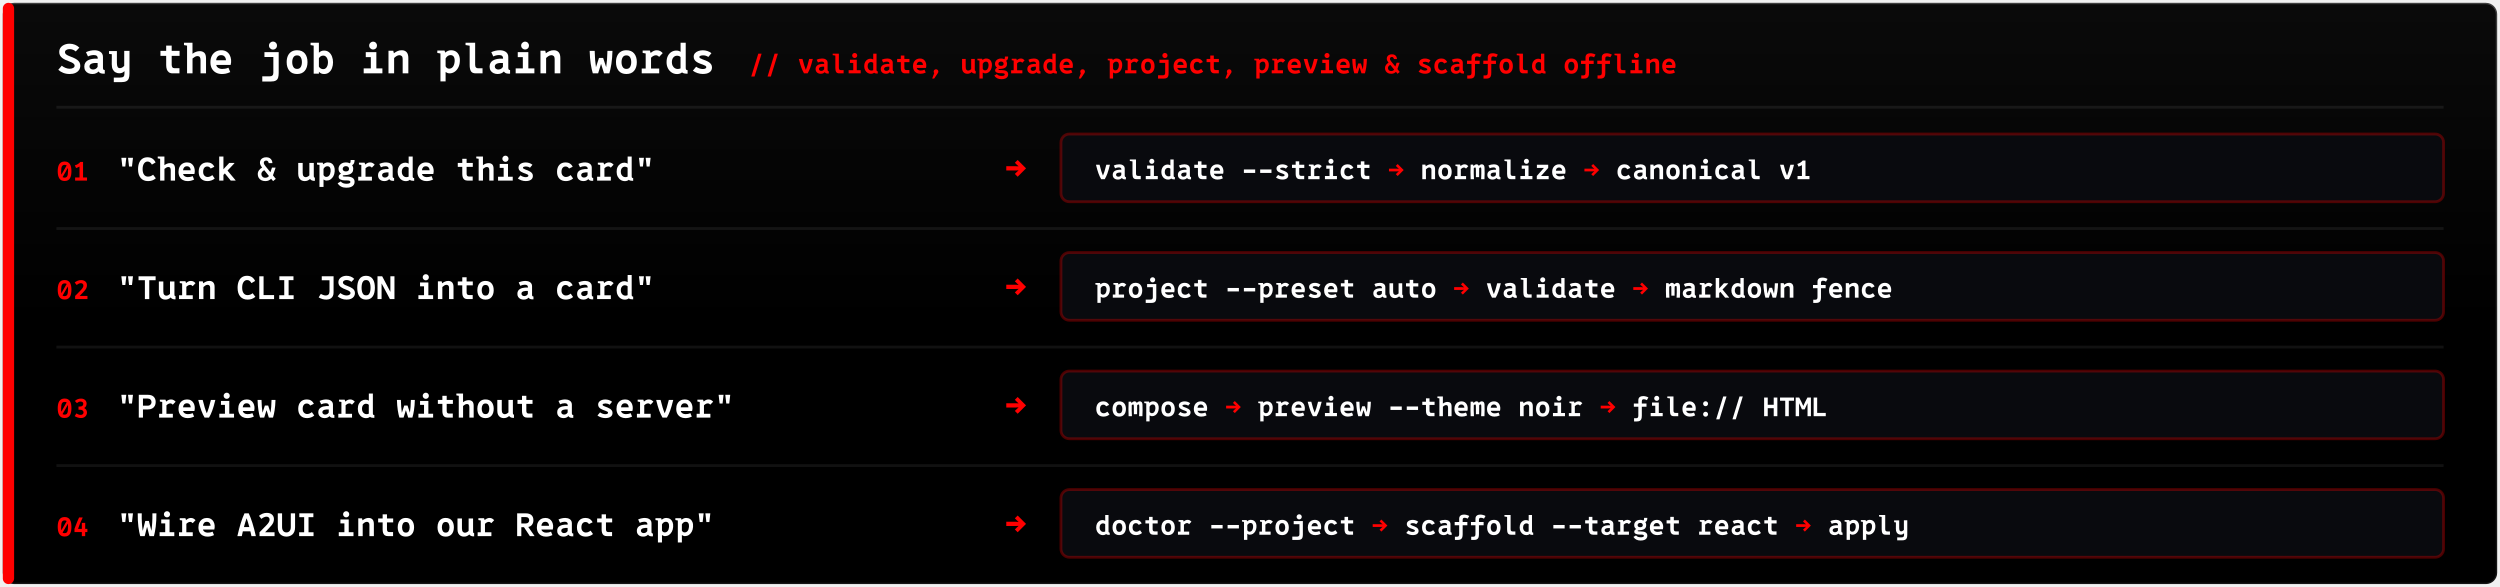
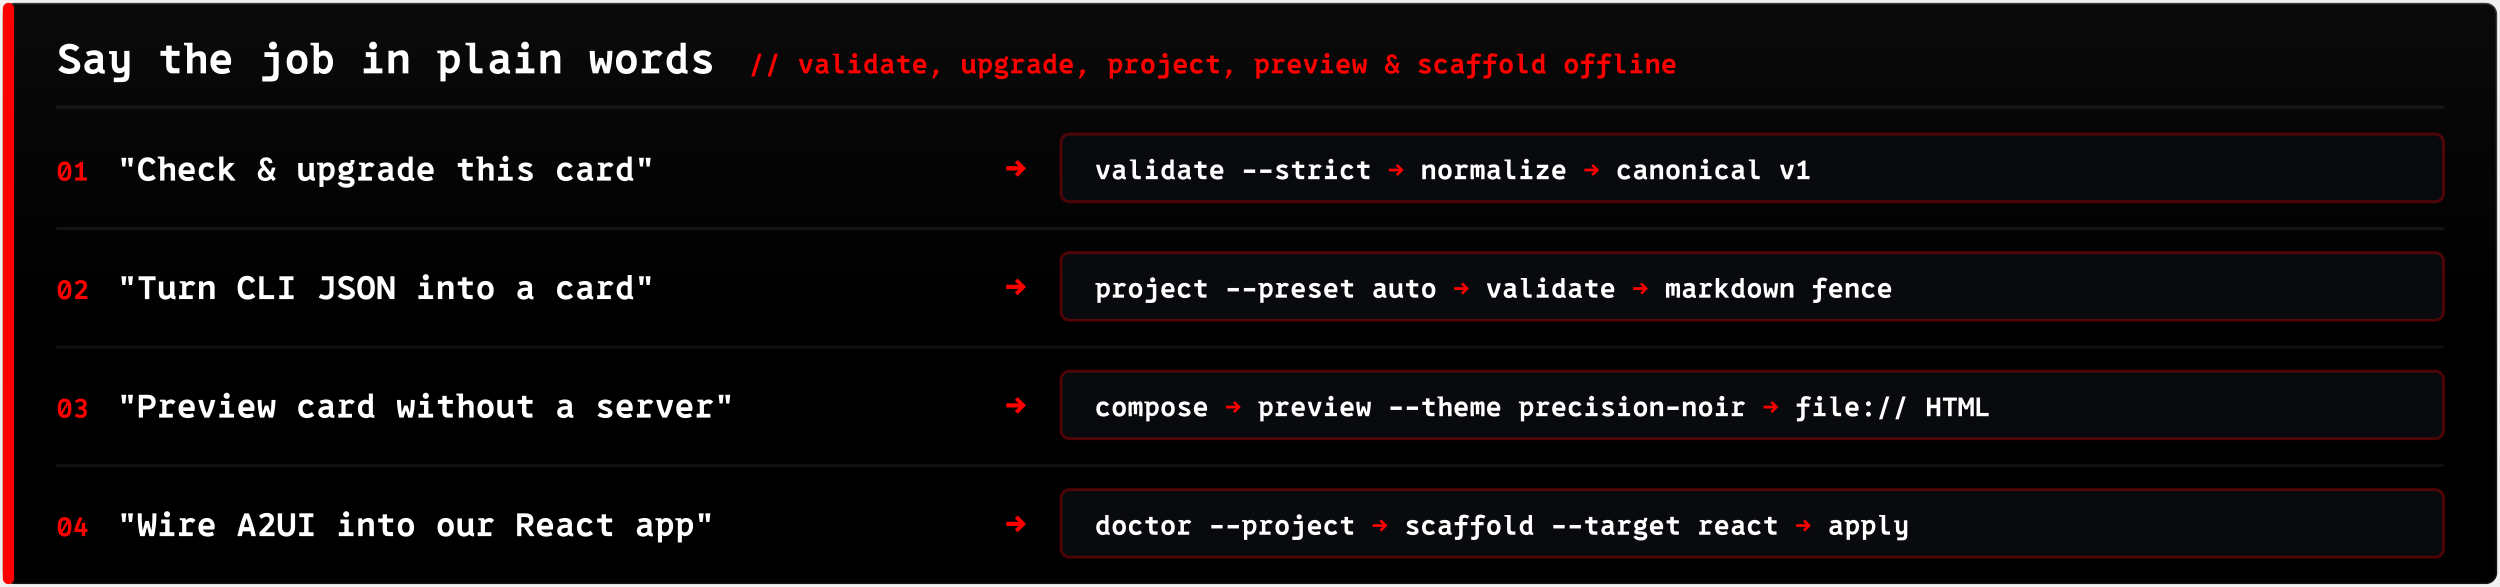
<svg xmlns="http://www.w3.org/2000/svg" viewBox="0 0 886 208" width="100%">
  <defs>
    <path id="b53" d="M45 87 130 188Q170 155 222 134Q274 113 323 113Q376 113 410.5 133.5Q445 154 445 187Q445 214 424.5 233.5Q404 253 370.5 268.5Q337 284 296.5 299Q256 314 216 332.5Q176 351 142.5 376.5Q109 402 88.5 438Q68 474 68 525Q68 575 90 612.5Q112 650 148.5 675.5Q185 701 230 713.5Q275 726 321 726Q391 726 453.5 701Q516 676 561 629L473 536Q406 594 320 594Q277 594 243 574Q209 554 209 519Q209 492 229.5 472Q250 452 283.5 436.5Q317 421 357 406Q397 391 436.5 373Q476 355 509.5 330Q543 305 563.5 270Q584 235 584 186Q584 129 553.5 83Q523 37 465 10.5Q407 -16 324 -16Q237 -16 166 12.5Q95 41 45 87Z" />
    <path id="b61" d="M519 138Q519 110 527 96.5Q535 83 563 81V-8Q494 -10 462.5 2.5Q431 15 411 46Q389 21 351 2.5Q313 -16 259 -16Q204 -16 159 5Q114 26 88 66Q62 106 62 163Q62 218 83 254.5Q104 291 139.5 313Q175 335 218.5 345.5Q262 356 306.5 359Q351 362 391 360V374Q391 408 368 428Q345 448 293 448Q258 448 222.5 439.5Q187 431 152 414L103 519Q155 543 209 554.5Q263 566 314 566Q347 566 382.5 558Q418 550 449 531.5Q480 513 499.5 481Q519 449 519 402ZM189 168Q189 134 215.5 113.5Q242 93 279 94Q320 96 345.5 113.5Q371 131 388 159V254Q354 256 319 254Q284 252 254.5 243Q225 234 207 216Q189 198 189 168Z" />
    <path id="b79" d="M164 -215V-103H312Q381 -103 403 -79.5Q425 -56 425 -8V54Q397 28 368.5 14.5Q340 1 293 2Q248 3 206.5 25Q165 47 139.5 95.5Q114 144 114 224L116 468L47 477V545H240V258Q240 191 257 159.5Q274 128 313 128Q369 128 419 185V550H548V-5Q548 -78 530.5 -124.5Q513 -171 469 -193Q425 -215 345 -215Z" />
    <path id="b74" d="M368 0Q307 0 271.5 26.5Q236 53 221 99Q206 145 206 205V428H66V550H206V679H341V550H534V428H341V211Q341 174 356.5 150Q372 126 415 126H531V0Z" />
    <path id="b68" d="M97 0V679L22 692V750H230V480Q268 509 314.5 527Q361 545 409 544Q477 543 519 503.5Q561 464 561 365V0H427V319Q427 375 409 399Q391 423 353 423Q320 423 290 405.5Q260 388 231 363V0Z" />
    <path id="b65" d="M329 -16Q249 -16 185.5 17.5Q122 51 85.5 115.5Q49 180 49 273Q49 365 83.5 430.5Q118 496 178 531Q238 566 316 566Q389 566 440 534.5Q491 503 519.5 450.5Q548 398 554.5 334.5Q561 271 544 206H192Q198 163 239 135.5Q280 108 338 108Q373 108 408.5 114Q444 120 490 139L534 31Q472 3 425.5 -6.5Q379 -16 329 -16ZM190 321H429Q428 374 397 410Q366 446 310 446Q254 446 223 408.5Q192 371 190 321Z" />
    <path id="b6a" d="M340 582Q301 582 271.5 610.5Q242 639 242 680Q242 721 271.5 749.5Q301 778 340 778Q381 778 409.5 749.5Q438 721 438 680Q438 639 409.5 610.5Q381 582 340 582ZM78 -200V-73H256Q349 -73 349 12V400H131V519H480V12Q480 -57 466 -104.5Q452 -152 410 -176Q368 -200 284 -200Z" />
    <path id="b6f" d="M310 -16Q187 -16 121 63Q55 142 55 275Q55 364 84.5 429Q114 494 171 530Q228 566 310 566Q434 566 499.5 487Q565 408 565 275Q565 142 499 63Q433 -16 310 -16ZM310 109Q372 109 400 156.5Q428 204 428 275Q428 346 400 393Q372 440 310 440Q248 440 219.5 393Q191 346 191 275Q191 204 219.5 156.5Q248 109 310 109Z" />
    <path id="b62" d="M351 -16Q310 -16 278.5 -1.5Q247 13 224 39V-8H96V679L20 692V750H224V505Q246 528 278 543Q310 558 351 558Q422 558 471 517.5Q520 477 545 411.5Q570 346 570 271Q570 195 545.5 129.5Q521 64 472 24Q423 -16 351 -16ZM330 103Q367 103 392.5 126Q418 149 432 187Q446 225 446 271Q446 315 432.5 352Q419 389 393.5 412Q368 435 330 435Q295 435 267.5 417Q240 399 224 370V166Q240 137 267.5 120Q295 103 330 103Z" />
    <path id="b69" d="M310 584Q272 584 243 612Q214 640 214 680Q214 720 243 748Q272 776 310 776Q351 776 378.5 748Q406 720 406 680Q406 640 378.5 612Q351 584 310 584ZM80 0V121H255V397H131V519H390V121H538V0Z" />
    <path id="b6e" d="M67 0V554H184L199 492Q239 523 287.5 545Q336 567 394 566Q468 565 510.5 519Q553 473 553 374V0H414V355Q414 404 389.5 424.5Q365 445 337 445Q299 445 265.5 424Q232 403 205 376V0Z" />
    <path id="b70" d="M99 -197V487L22 500V558H199L217 507Q243 533 279.5 549.5Q316 566 358 566Q429 566 479.5 532.5Q530 499 555 436.5Q580 374 573 286Q567 199 531.5 135Q496 71 441.5 35.5Q387 0 321 0Q292 0 266.5 11Q241 22 225 33V-197ZM311 115Q369 115 404 161Q439 207 446 286Q452 360 427 403.5Q402 447 343 447Q308 447 276 424.5Q244 402 225 364V174Q237 147 259 131Q281 115 311 115Z" />
    <path id="b6c" d="M93 750H328V211Q328 191 333.5 170.5Q339 150 357 137Q375 124 411 124H509V0H344Q257 0 225.5 51.5Q194 103 194 201V677L93 693Z" />
    <path id="b77" d="M31 550H154Q159 315 185 151L259 377H361L435 151Q461 315 466 550H589Q584 368 562.5 230Q541 92 512 0H382L310 232L238 0H108Q79 92 57.5 230Q36 368 31 550Z" />
    <path id="b72" d="M65 0V119H162V487L88 500V558H264L284 499Q316 529 355 548Q394 567 437 566Q487 565 520.5 544Q554 523 579 496L491 403Q476 420 456 431.5Q436 443 413 443Q382 443 351.5 427Q321 411 293 383V119H493V0Z" />
    <path id="b64" d="M313 -17Q241 -18 182 18.5Q123 55 88 121Q53 187 53 273Q53 365 86 428.5Q119 492 173.5 525Q228 558 292 558Q324 558 350.5 549.5Q377 541 396 527V750H522V135Q522 107 531 93.5Q540 80 568 78V-8Q529 -9 490.5 -2.5Q452 4 432 24Q410 5 380.5 -5.5Q351 -16 313 -17ZM323 107Q342 107 360 110.5Q378 114 395 122V400Q361 432 309 432Q257 432 220 390.5Q183 349 183 272Q183 222 203 184.5Q223 147 255 127Q287 107 323 107Z" />
    <path id="b73" d="M76 66 157 163Q189 139 231.5 123Q274 107 314 106Q355 105 380.5 117.5Q406 130 406 152Q406 172 383.5 186Q361 200 326 212Q291 224 251.5 239Q212 254 177 275Q142 296 119.5 328.5Q97 361 97 408Q97 458 128 493Q159 528 210 546.5Q261 565 321 565Q375 565 430.5 547.5Q486 530 531 493L455 401Q424 423 391.5 432Q359 441 327 441Q295 441 265.5 432Q236 423 235 400Q235 383 257 369.5Q279 356 315 343Q351 330 391 314Q431 298 466.5 275.5Q502 253 524 220.5Q546 188 545 142Q544 68 485 26.5Q426 -15 319 -15Q252 -15 186 8Q120 31 76 66Z" />
    <path id="s2f" d="M96 -120V-110L361 750H484V740L219 -120Z" />
    <path id="s76" d="M44 550H182Q217 406 247.5 307.5Q278 209 310 134Q342 209 372.5 307.5Q403 406 438 550H576Q550 444 526.5 363Q503 282 480 218.5Q457 155 432.5 102.5Q408 50 379 0H241Q213 50 188 102.5Q163 155 140 218.5Q117 282 93.5 363Q70 444 44 550Z" />
    <path id="s61" d="M519 138Q519 110 527 96.5Q535 83 563 81V-8Q494 -10 462.5 2.5Q431 15 411 46Q389 21 351 2.5Q313 -16 259 -16Q204 -16 159 5Q114 26 88 66Q62 106 62 163Q62 218 83 254.5Q104 291 139.5 313Q175 335 218.5 345.5Q262 356 306.5 359Q351 362 391 360V374Q391 408 368 428Q345 448 293 448Q258 448 222.5 439.5Q187 431 152 414L103 519Q155 543 209 554.5Q263 566 314 566Q347 566 382.5 558Q418 550 449 531.5Q480 513 499.5 481Q519 449 519 402ZM189 168Q189 134 215.5 113.5Q242 93 279 94Q320 96 345.5 113.5Q371 131 388 159V254Q354 256 319 254Q284 252 254.5 243Q225 234 207 216Q189 198 189 168Z" />
    <path id="s6c" d="M93 750H328V211Q328 191 333.5 170.5Q339 150 357 137Q375 124 411 124H509V0H344Q257 0 225.5 51.5Q194 103 194 201V677L93 693Z" />
    <path id="s69" d="M310 584Q272 584 243 612Q214 640 214 680Q214 720 243 748Q272 776 310 776Q351 776 378.5 748Q406 720 406 680Q406 640 378.5 612Q351 584 310 584ZM80 0V121H255V397H131V519H390V121H538V0Z" />
    <path id="s64" d="M313 -17Q241 -18 182 18.5Q123 55 88 121Q53 187 53 273Q53 365 86 428.5Q119 492 173.5 525Q228 558 292 558Q324 558 350.5 549.5Q377 541 396 527V750H522V135Q522 107 531 93.5Q540 80 568 78V-8Q529 -9 490.5 -2.5Q452 4 432 24Q410 5 380.5 -5.5Q351 -16 313 -17ZM323 107Q342 107 360 110.5Q378 114 395 122V400Q361 432 309 432Q257 432 220 390.5Q183 349 183 272Q183 222 203 184.5Q223 147 255 127Q287 107 323 107Z" />
    <path id="s74" d="M368 0Q307 0 271.5 26.5Q236 53 221 99Q206 145 206 205V428H66V550H206V679H341V550H534V428H341V211Q341 174 356.5 150Q372 126 415 126H531V0Z" />
    <path id="s65" d="M329 -16Q249 -16 185.5 17.5Q122 51 85.5 115.5Q49 180 49 273Q49 365 83.5 430.5Q118 496 178 531Q238 566 316 566Q389 566 440 534.5Q491 503 519.5 450.5Q548 398 554.5 334.5Q561 271 544 206H192Q198 163 239 135.5Q280 108 338 108Q373 108 408.5 114Q444 120 490 139L534 31Q472 3 425.5 -6.5Q379 -16 329 -16ZM190 321H429Q428 374 397 410Q366 446 310 446Q254 446 223 408.5Q192 371 190 321Z" />
    <path id="s2c" d="M377 12 237 -196H161L238 9Q217 34 217 67Q217 105 243 130.5Q269 156 306 156Q344 156 369.5 130.5Q395 105 395 67Q395 36 376 12Z" />
    <path id="s75" d="M252 -16Q200 -15 155.5 9Q111 33 84 83.5Q57 134 57 212V550H196V242Q196 166 223.5 136Q251 106 286 106Q315 106 346 120.5Q377 135 404 163V550H542V158Q542 120 548.5 107Q555 94 576 92V-8Q522 -11 483 4.5Q444 20 426 51Q392 20 350 1.5Q308 -17 252 -16Z" />
    <path id="s70" d="M99 -197V487L22 500V558H199L217 507Q243 533 279.5 549.5Q316 566 358 566Q429 566 479.5 532.5Q530 499 555 436.5Q580 374 573 286Q567 199 531.5 135Q496 71 441.5 35.5Q387 0 321 0Q292 0 266.5 11Q241 22 225 33V-197ZM311 115Q369 115 404 161Q439 207 446 286Q452 360 427 403.5Q402 447 343 447Q308 447 276 424.5Q244 402 225 364V174Q237 147 259 131Q281 115 311 115Z" />
    <path id="s67" d="M143 -27Q174 -67 216 -81.5Q258 -96 307 -98Q375 -101 409 -85Q443 -69 443 -45Q443 -18 416.5 -6.5Q390 5 339 5H276Q188 5 132 33Q76 61 76 116Q76 151 96.5 175.5Q117 200 151 216Q117 236 94.5 275Q72 314 72 366Q72 423 101 468.5Q130 514 181.5 540Q233 566 302 566Q370 566 422 540Q441 550 445.5 578Q450 606 450 641H573Q573 584 556 542Q539 500 495 480Q531 431 530 366Q530 294 497.5 252.5Q465 211 410.5 192.5Q356 174 289 170Q252 168 227 164Q202 160 202 146Q202 132 232.5 128.5Q263 125 299 125H329Q447 125 510 84.5Q573 44 573 -40Q573 -92 546 -133Q519 -174 462.5 -198Q406 -222 315 -222Q130 -222 44 -84ZM302 285Q350 285 375.5 306.5Q401 328 400 365Q399 402 373 426Q347 450 302 450Q257 450 230 426Q203 402 202 365Q201 328 228.5 306.5Q256 285 302 285Z" />
    <path id="s72" d="M65 0V119H162V487L88 500V558H264L284 499Q316 529 355 548Q394 567 437 566Q487 565 520.5 544Q554 523 579 496L491 403Q476 420 456 431.5Q436 443 413 443Q382 443 351.5 427Q321 411 293 383V119H493V0Z" />
    <path id="s6f" d="M310 -16Q187 -16 121 63Q55 142 55 275Q55 364 84.5 429Q114 494 171 530Q228 566 310 566Q434 566 499.5 487Q565 408 565 275Q565 142 499 63Q433 -16 310 -16ZM310 109Q372 109 400 156.5Q428 204 428 275Q428 346 400 393Q372 440 310 440Q248 440 219.5 393Q191 346 191 275Q191 204 219.5 156.5Q248 109 310 109Z" />
    <path id="s6a" d="M340 582Q301 582 271.5 610.5Q242 639 242 680Q242 721 271.5 749.5Q301 778 340 778Q381 778 409.5 749.5Q438 721 438 680Q438 639 409.5 610.5Q381 582 340 582ZM78 -200V-73H256Q349 -73 349 12V400H131V519H480V12Q480 -57 466 -104.5Q452 -152 410 -176Q368 -200 284 -200Z" />
    <path id="s63" d="M337 -16Q204 -17 130.5 60Q57 137 57 273Q57 408 127.5 487Q198 566 326 566Q400 566 455.5 532.5Q511 499 545 430L431 375Q415 402 388 420.5Q361 439 323 439Q265 439 230.5 396Q196 353 196 271Q196 197 236.5 154.5Q277 112 335 112Q374 112 410 127.5Q446 143 482 171L557 65Q516 28 457.5 6.5Q399 -15 337 -16Z" />
    <path id="s77" d="M31 550H154Q159 315 185 151L259 377H361L435 151Q461 315 466 550H589Q584 368 562.5 230Q541 92 512 0H382L310 232L238 0H108Q79 92 57.5 230Q36 368 31 550Z" />
    <path id="s26" d="M105 560Q105 606 128 643.5Q151 681 195 703.5Q239 726 303 726Q366 726 408.5 700.5Q451 675 472 633Q493 591 493 543H377Q376 559 368 577.5Q360 596 343 609.5Q326 623 297 623Q269 623 247 605.5Q225 588 225 557Q225 526 242 499Q259 472 282 443L431 260L480 404H590V394L510 163L599 53L514 -16L454 58Q424 26 378.5 5Q333 -16 274 -16Q202 -16 149 11Q96 38 66.5 87Q37 136 37 202Q37 267 75.5 321.5Q114 376 173 405L168 412Q140 447 122.5 483.5Q105 520 105 560ZM149 205Q149 157 182.5 122Q216 87 273 88Q314 89 340.5 103Q367 117 385 143L241 322Q203 308 176 275Q149 242 149 205Z" />
    <path id="s73" d="M76 66 157 163Q189 139 231.5 123Q274 107 314 106Q355 105 380.5 117.5Q406 130 406 152Q406 172 383.5 186Q361 200 326 212Q291 224 251.5 239Q212 254 177 275Q142 296 119.5 328.5Q97 361 97 408Q97 458 128 493Q159 528 210 546.5Q261 565 321 565Q375 565 430.5 547.5Q486 530 531 493L455 401Q424 423 391.5 432Q359 441 327 441Q295 441 265.5 432Q236 423 235 400Q235 383 257 369.5Q279 356 315 343Q351 330 391 314Q431 298 466.5 275.5Q502 253 524 220.5Q546 188 545 142Q544 68 485 26.5Q426 -15 319 -15Q252 -15 186 8Q120 31 76 66Z" />
    <path id="s66" d="M59 483H230V604Q230 655 247 686.5Q264 718 292.5 735.5Q321 753 354 759.5Q387 766 418 766Q463 766 517.5 752Q572 738 613 713L555 611Q526 628 494.5 636.5Q463 645 437 645Q394 645 378.5 623.5Q363 602 363 561V483H541V360H363V19Q363 -63 343.5 -111Q324 -159 281.5 -179.5Q239 -200 170 -200H68V-77H147Q194 -77 212 -51.5Q230 -26 230 23V360H59Z" />
    <path id="s6e" d="M67 0V554H184L199 492Q239 523 287.5 545Q336 567 394 566Q468 565 510.5 519Q553 473 553 374V0H414V355Q414 404 389.5 424.5Q365 445 337 445Q299 445 265.5 424Q232 403 205 376V0Z" />
    <path id="b30" d="M312 -16Q237 -16 186 12Q135 40 105 90Q75 140 62 208Q49 276 49 355Q49 435 62 502.5Q75 570 105 620Q135 670 186 698Q237 726 312 726Q387 726 437.5 698Q488 670 517 620Q546 570 558.5 502.5Q571 435 571 355Q571 276 558.5 208Q546 140 517 90Q488 40 437.5 12Q387 -16 312 -16ZM179 356Q179 318 180.5 285.5Q182 253 187 225L390 576Q361 598 312 598Q255 598 226.5 566Q198 534 188.5 479Q179 424 179 356ZM312 112Q369 112 396.5 144.5Q424 177 432.5 232.5Q441 288 441 356Q441 392 440 423.5Q439 455 435 481L234 134Q263 112 312 112Z" />
    <path id="b31" d="M91 0V120H258V535Q227 515 197 502.5Q167 490 127 478L81 580Q140 595 196.5 629.5Q253 664 288 710H393V120H544V0Z" />
    <path id="b22" d="M129 710H283L252 438H160ZM337 710H491L460 438H368Z" />
    <path id="b43" d="M340 -16Q194 -16 111.5 80.5Q29 177 29 352Q29 470 64 553.5Q99 637 164.5 681.5Q230 726 323 726Q414 726 476 684.5Q538 643 575 565L460 497Q438 539 405.5 566Q373 593 325 593Q258 593 214.5 531Q171 469 171 356Q171 247 215.5 185.5Q260 124 338 124Q386 124 424.5 140Q463 156 498 183L583 71Q529 25 470 4.5Q411 -16 340 -16Z" />
    <path id="b63" d="M337 -16Q204 -17 130.5 60Q57 137 57 273Q57 408 127.5 487Q198 566 326 566Q400 566 455.5 532.5Q511 499 545 430L431 375Q415 402 388 420.5Q361 439 323 439Q265 439 230.5 396Q196 353 196 271Q196 197 236.5 154.5Q277 112 335 112Q374 112 410 127.5Q446 143 482 171L557 65Q516 28 457.5 6.5Q399 -15 337 -16Z" />
    <path id="b6b" d="M435 0 252 223 208 176V0H76V750H208V354L389 550H550V540L335 311L585 10V0Z" />
    <path id="b26" d="M105 560Q105 606 128 643.5Q151 681 195 703.5Q239 726 303 726Q366 726 408.5 700.5Q451 675 472 633Q493 591 493 543H377Q376 559 368 577.5Q360 596 343 609.5Q326 623 297 623Q269 623 247 605.5Q225 588 225 557Q225 526 242 499Q259 472 282 443L431 260L480 404H590V394L510 163L599 53L514 -16L454 58Q424 26 378.5 5Q333 -16 274 -16Q202 -16 149 11Q96 38 66.5 87Q37 136 37 202Q37 267 75.5 321.5Q114 376 173 405L168 412Q140 447 122.5 483.5Q105 520 105 560ZM149 205Q149 157 182.5 122Q216 87 273 88Q314 89 340.5 103Q367 117 385 143L241 322Q203 308 176 275Q149 242 149 205Z" />
    <path id="b75" d="M252 -16Q200 -15 155.5 9Q111 33 84 83.5Q57 134 57 212V550H196V242Q196 166 223.5 136Q251 106 286 106Q315 106 346 120.5Q377 135 404 163V550H542V158Q542 120 548.5 107Q555 94 576 92V-8Q522 -11 483 4.5Q444 20 426 51Q392 20 350 1.5Q308 -17 252 -16Z" />
    <path id="b67" d="M143 -27Q174 -67 216 -81.5Q258 -96 307 -98Q375 -101 409 -85Q443 -69 443 -45Q443 -18 416.5 -6.5Q390 5 339 5H276Q188 5 132 33Q76 61 76 116Q76 151 96.5 175.5Q117 200 151 216Q117 236 94.5 275Q72 314 72 366Q72 423 101 468.5Q130 514 181.5 540Q233 566 302 566Q370 566 422 540Q441 550 445.5 578Q450 606 450 641H573Q573 584 556 542Q539 500 495 480Q531 431 530 366Q530 294 497.5 252.5Q465 211 410.5 192.5Q356 174 289 170Q252 168 227 164Q202 160 202 146Q202 132 232.5 128.5Q263 125 299 125H329Q447 125 510 84.5Q573 44 573 -40Q573 -92 546 -133Q519 -174 462.5 -198Q406 -222 315 -222Q130 -222 44 -84ZM302 285Q350 285 375.5 306.5Q401 328 400 365Q399 402 373 426Q347 450 302 450Q257 450 230 426Q203 402 202 365Q201 328 228.5 306.5Q256 285 302 285Z" />
    <path id="b2192" d="M363 110 283 190 343 250 387 288 386 292 306 288H38V410H306L386 406L387 410L343 448L283 508L363 588L602 349Z" />
    <path id="s2d" d="M525 370V238H95V370Z" />
    <path id="s2192" d="M369 119 298 190 366 258 412 297 411 301 326 295H38V401H326L411 395L412 399L366 438L298 506L369 577L598 348Z" />
    <path id="s6d" d="M47 0Q40 123 40 265.5Q40 408 47 554H140L157 503Q184 532 213.5 549Q243 566 273 566Q304 566 324.5 549Q345 532 356 508Q379 531 410 548.5Q441 566 472 566Q519 566 545.5 534.5Q572 503 575 444Q585 227 572 0H446Q451 107 453 201.5Q455 296 452 381Q451 415 445.5 431Q440 447 420 447Q407 447 394 437.5Q381 428 372 417L370 77H248L246 381Q246 415 239 431Q232 447 214 447Q202 447 189 436.5Q176 426 166 415Q162 314 165 212Q168 110 173 0Z" />
    <path id="s7a" d="M85 0V122L356 428H89V550H519V428L248 122H537V0Z" />
    <path id="s31" d="M91 0V120H258V535Q227 515 197 502.5Q167 490 127 478L81 580Q140 595 196.5 629.5Q253 664 288 710H393V120H544V0Z" />
    <path id="b32" d="M75 632Q124 672 185 698Q246 724 319 724Q421 724 481 670.5Q541 617 541 529Q541 469 520 422Q499 375 467.5 337.5Q436 300 404 266L266 120H560V0H91V120L241 272Q277 308 315.5 348Q354 388 380 430.5Q406 473 406 516Q406 557 378.5 581.5Q351 606 309 606Q268 606 224.5 584.5Q181 563 149 537Z" />
    <path id="b54" d="M242 0V588H44V710H576V588H378V0Z" />
    <path id="b4c" d="M84 0V710H218V125H545V0Z" />
    <path id="b49" d="M534 0H86V120H242V590H91V710H529V590H378V120H534Z" />
    <path id="b4a" d="M319 -16Q249 -16 192.5 0.5Q136 17 74 53L140 161Q169 144 212 128.5Q255 113 292 113Q411 113 411 246V586H170V710H538V207Q538 139 516 95Q494 51 460 27Q426 3 388.5 -6.5Q351 -16 319 -16Z" />
    <path id="b4f" d="M310 -16Q235 -16 182.5 12.5Q130 41 97.5 92Q65 143 50 210Q35 277 35 355Q35 433 50 500Q65 567 97.5 618Q130 669 182.5 697.5Q235 726 310 726Q385 726 437.5 697.5Q490 669 522.5 618Q555 567 570 500Q585 433 585 355Q585 277 570 210Q555 143 522.5 92Q490 41 437.5 12.5Q385 -16 310 -16ZM310 116Q364 116 394.5 149.5Q425 183 437.5 238Q450 293 450 355Q450 418 437.5 472.5Q425 527 394.5 560.5Q364 594 310 594Q256 594 225.5 560.5Q195 527 182.5 472.5Q170 418 170 355Q170 293 182.5 238Q195 183 225.5 149.5Q256 116 310 116Z" />
    <path id="b4e" d="M46 710H192L447 225V710H574V0H433L173 488V0H46Z" />
    <path id="s6b" d="M435 0 252 223 208 176V0H76V750H208V354L389 550H550V540L335 311L585 10V0Z" />
    <path id="b33" d="M543 191Q543 138 516.5 90.5Q490 43 440 13.5Q390 -16 319 -16Q249 -16 188 3.5Q127 23 74 57L140 159Q172 141 213 122Q254 103 305 103Q351 103 381.5 129.5Q412 156 412 196Q412 246 375 273Q338 300 275 300H220V422H281Q340 422 371 450Q402 478 402 528Q402 568 372.5 590Q343 612 296 612Q260 612 224.5 595Q189 578 160 552L82 633Q132 680 191 702Q250 724 318 724Q381 724 428 700Q475 676 501.5 633.5Q528 591 528 536Q528 481 506 436Q484 391 436 365Q481 340 512 298.5Q543 257 543 191Z" />
    <path id="b50" d="M52 0V710H335Q456 710 517 649Q578 588 578 486Q578 418 550 365.5Q522 313 468 283.5Q414 254 335 254H182V0ZM182 371H322Q384 371 416 404Q448 437 448 482Q448 531 416 562.5Q384 594 322 594H182Z" />
    <path id="b76" d="M44 550H182Q217 406 247.5 307.5Q278 209 310 134Q342 209 372.5 307.5Q403 406 438 550H576Q550 444 526.5 363Q503 282 480 218.5Q457 155 432.5 102.5Q408 50 379 0H241Q213 50 188 102.5Q163 155 140 218.5Q117 282 93.5 363Q70 444 44 550Z" />
    <path id="s68" d="M97 0V679L22 692V750H230V480Q268 509 314.5 527Q361 545 409 544Q477 543 519 503.5Q561 464 561 365V0H427V319Q427 375 409 399Q391 423 353 423Q320 423 290 405.5Q260 388 231 363V0Z" />
    <path id="s3a" d="M310 381Q271 381 243.5 408.5Q216 436 216 475Q216 514 243.5 541.5Q271 569 310 569Q349 569 376.5 541.5Q404 514 404 475Q404 436 376.5 408.5Q349 381 310 381ZM310 -19Q271 -19 243.5 8.5Q216 36 216 75Q216 114 243.5 141.5Q271 169 310 169Q349 169 376.5 141.5Q404 114 404 75Q404 36 376.5 8.5Q349 -19 310 -19Z" />
    <path id="s48" d="M58 710H196V435H424V710H562V0H424V305H196V0H58Z" />
    <path id="s54" d="M242 0V588H44V710H576V588H378V0Z" />
    <path id="s4d" d="M20 710H153Q195 633 235 552Q275 471 310 386Q345 471 385 552Q425 633 467 710H600V0H471V497Q443 439 416 380Q389 321 363 260H257Q231 321 204 380Q177 439 149 497V0H20Z" />
    <path id="s4c" d="M84 0V710H218V125H545V0Z" />
    <path id="b34" d="M347 505H475V276H558V154H475V0H347V154H67V276Q93 345 116.5 408.5Q140 472 169.5 544.5Q199 617 242 710H377V700Q334 609 303.5 538.5Q273 468 250 405.5Q227 343 204 276H347Z" />
    <path id="b57" d="M19 710H144Q140 545 149 408Q158 271 175 163L254 473H366L445 164Q461 272 469.5 408.5Q478 545 476 710H601Q602 475 579.5 297Q557 119 524 0H384L310 289L236 0H96Q63 119 39.5 297Q16 475 19 710Z" />
    <path id="b41" d="M22 0Q74 228 128.5 405.5Q183 583 244 710H376Q437 583 491.5 405.5Q546 228 598 0H460Q452 38 443.5 75Q435 112 427 148H193Q185 112 176.5 75Q168 38 160 0ZM226 281H394Q374 358 353 426.5Q332 495 310 556Q288 495 267 426.5Q246 358 226 281Z" />
    <path id="b55" d="M446 710H579V277Q579 196 556 140Q533 84 494 50Q455 16 407 0.5Q359 -15 310 -15Q261 -15 213 0.5Q165 16 126 50Q87 84 64 140Q41 196 41 277V710H174V283Q174 204 211 159.5Q248 115 310 115Q372 115 409 159.5Q446 204 446 283Z" />
    <path id="b52" d="M55 0V710H318Q440 710 500.5 654Q561 598 561 496Q561 410 516.5 353.5Q472 297 401 285L592 10V0H451L268 277H185V0ZM185 393H310Q372 393 401.5 423Q431 453 431 494Q431 541 401.5 567.5Q372 594 310 594H185Z" />
    <path id="s79" d="M164 -215V-103H312Q381 -103 403 -79.5Q425 -56 425 -8V54Q397 28 368.5 14.5Q340 1 293 2Q248 3 206.5 25Q165 47 139.5 95.5Q114 144 114 224L116 468L47 477V545H240V258Q240 191 257 159.5Q274 128 313 128Q369 128 419 185V550H548V-5Q548 -78 530.5 -124.5Q513 -171 469 -193Q425 -215 345 -215Z" />
  </defs>
  <defs>
    <linearGradient id="sheen" x1="0" y1="0" x2="0" y2="208" gradientUnits="userSpaceOnUse">
      <stop offset="0" stop-color="#ffffff" stop-opacity="0.04" />
      <stop offset="0.55" stop-color="#ffffff" stop-opacity="0" />
    </linearGradient>
    <linearGradient id="edge" x1="0" y1="0" x2="0" y2="208" gradientUnits="userSpaceOnUse">
      <stop offset="0" stop-color="#ffffff" stop-opacity="0.22" />
      <stop offset="1" stop-color="#ffffff" stop-opacity="0.08" />
    </linearGradient>
  </defs>
  <rect x="1" y="1" width="884" height="206" rx="4" fill="#000000" />
  <rect x="1" y="1" width="884" height="206" rx="4" fill="url(#sheen)" stroke="url(#edge)" stroke-width="1" />
  <rect x="1" y="1" width="4" height="206" rx="2" fill="#ff0000" />
  <g transform="translate(20.00 26.00) scale(0.01448 -0.01448)">
    <g fill="#ffffff">
      <use href="#b53" x="0" />
      <use href="#b61" x="620" />
      <use href="#b79" x="1240" />
      <use href="#b74" x="2480" />
      <use href="#b68" x="3100" />
      <use href="#b65" x="3720" />
      <use href="#b6a" x="4960" />
      <use href="#b6f" x="5580" />
      <use href="#b62" x="6200" />
      <use href="#b69" x="7440" />
      <use href="#b6e" x="8060" />
      <use href="#b70" x="9300" />
      <use href="#b6c" x="9920" />
      <use href="#b61" x="10540" />
      <use href="#b69" x="11160" />
      <use href="#b6e" x="11780" />
      <use href="#b77" x="13020" />
      <use href="#b6f" x="13640" />
      <use href="#b72" x="14260" />
      <use href="#b64" x="14880" />
      <use href="#b73" x="15500" />
    </g>
  </g>
  <g transform="translate(265.38 26.00) scale(0.00931 -0.00931)">
    <g fill="#ff0000">
      <use href="#s2f" x="0" />
      <use href="#s2f" x="620" />
      <use href="#s76" x="1860" />
      <use href="#s61" x="2480" />
      <use href="#s6c" x="3100" />
      <use href="#s69" x="3720" />
      <use href="#s64" x="4340" />
      <use href="#s61" x="4960" />
      <use href="#s74" x="5580" />
      <use href="#s65" x="6200" />
      <use href="#s2c" x="6820" />
      <use href="#s75" x="8060" />
      <use href="#s70" x="8680" />
      <use href="#s67" x="9300" />
      <use href="#s72" x="9920" />
      <use href="#s61" x="10540" />
      <use href="#s64" x="11160" />
      <use href="#s65" x="11780" />
      <use href="#s2c" x="12400" />
      <use href="#s70" x="13640" />
      <use href="#s72" x="14260" />
      <use href="#s6f" x="14880" />
      <use href="#s6a" x="15500" />
      <use href="#s65" x="16120" />
      <use href="#s63" x="16740" />
      <use href="#s74" x="17360" />
      <use href="#s2c" x="17980" />
      <use href="#s70" x="19220" />
      <use href="#s72" x="19840" />
      <use href="#s65" x="20460" />
      <use href="#s76" x="21080" />
      <use href="#s69" x="21700" />
      <use href="#s65" x="22320" />
      <use href="#s77" x="22940" />
      <use href="#s26" x="24180" />
      <use href="#s73" x="25420" />
      <use href="#s63" x="26040" />
      <use href="#s61" x="26660" />
      <use href="#s66" x="27280" />
      <use href="#s66" x="27900" />
      <use href="#s6f" x="28520" />
      <use href="#s6c" x="29140" />
      <use href="#s64" x="29760" />
      <use href="#s6f" x="31000" />
      <use href="#s66" x="31620" />
      <use href="#s66" x="32240" />
      <use href="#s6c" x="32860" />
      <use href="#s69" x="33480" />
      <use href="#s6e" x="34100" />
      <use href="#s65" x="34720" />
    </g>
  </g>
  <line x1="20" y1="38" x2="866" y2="38" stroke="#ffffff" stroke-opacity="0.07" stroke-width="1" />
  <g transform="translate(20.00 64.00) scale(0.00931 -0.00931)">
    <g fill="#ff0000">
      <use href="#b30" x="0" />
      <use href="#b31" x="620" />
    </g>
  </g>
  <g transform="translate(41.54 64.00) scale(0.01138 -0.01138)">
    <g fill="#ffffff">
      <use href="#b22" x="0" />
      <use href="#b43" x="620" />
      <use href="#b68" x="1240" />
      <use href="#b65" x="1860" />
      <use href="#b63" x="2480" />
      <use href="#b6b" x="3100" />
      <use href="#b26" x="4340" />
      <use href="#b75" x="5580" />
      <use href="#b70" x="6200" />
      <use href="#b67" x="6820" />
      <use href="#b72" x="7440" />
      <use href="#b61" x="8060" />
      <use href="#b64" x="8680" />
      <use href="#b65" x="9300" />
      <use href="#b74" x="10540" />
      <use href="#b68" x="11160" />
      <use href="#b69" x="11780" />
      <use href="#b73" x="12400" />
      <use href="#b63" x="13640" />
      <use href="#b61" x="14260" />
      <use href="#b72" x="14880" />
      <use href="#b64" x="15500" />
      <use href="#b22" x="16120" />
    </g>
  </g>
  <g transform="translate(356.15 64.00) scale(0.01242 -0.01242)">
    <g fill="#ff0000">
      <use href="#b2192" x="0" />
    </g>
  </g>
  <rect x="376" y="47.5" width="490" height="24" rx="3" fill="#090a0e" stroke="#ff0000" stroke-opacity="0.30" stroke-width="1" />
  <g transform="translate(388.00 63.50) scale(0.00931 -0.00931)">
    <g fill="#ffffff">
      <use href="#s76" x="0" />
      <use href="#s61" x="620" />
      <use href="#s6c" x="1240" />
      <use href="#s69" x="1860" />
      <use href="#s64" x="2480" />
      <use href="#s61" x="3100" />
      <use href="#s74" x="3720" />
      <use href="#s65" x="4340" />
      <use href="#s2d" x="5580" />
      <use href="#s2d" x="6200" />
      <use href="#s73" x="6820" />
      <use href="#s74" x="7440" />
      <use href="#s72" x="8060" />
      <use href="#s69" x="8680" />
      <use href="#s63" x="9300" />
      <use href="#s74" x="9920" />
    </g>
    <g fill="#ff0000">
      <use href="#s2192" x="11160" />
    </g>
    <g fill="#ffffff">
      <use href="#s6e" x="12400" />
      <use href="#s6f" x="13020" />
      <use href="#s72" x="13640" />
      <use href="#s6d" x="14260" />
      <use href="#s61" x="14880" />
      <use href="#s6c" x="15500" />
      <use href="#s69" x="16120" />
      <use href="#s7a" x="16740" />
      <use href="#s65" x="17360" />
    </g>
    <g fill="#ff0000">
      <use href="#s2192" x="18600" />
    </g>
    <g fill="#ffffff">
      <use href="#s63" x="19840" />
      <use href="#s61" x="20460" />
      <use href="#s6e" x="21080" />
      <use href="#s6f" x="21700" />
      <use href="#s6e" x="22320" />
      <use href="#s69" x="22940" />
      <use href="#s63" x="23560" />
      <use href="#s61" x="24180" />
      <use href="#s6c" x="24800" />
      <use href="#s76" x="26040" />
      <use href="#s31" x="26660" />
    </g>
  </g>
  <line x1="20" y1="81" x2="866" y2="81" stroke="#ffffff" stroke-opacity="0.07" stroke-width="1" />
  <g transform="translate(20.00 106.00) scale(0.00931 -0.00931)">
    <g fill="#ff0000">
      <use href="#b30" x="0" />
      <use href="#b32" x="620" />
    </g>
  </g>
  <g transform="translate(41.54 106.00) scale(0.01138 -0.01138)">
    <g fill="#ffffff">
      <use href="#b22" x="0" />
      <use href="#b54" x="620" />
      <use href="#b75" x="1240" />
      <use href="#b72" x="1860" />
      <use href="#b6e" x="2480" />
      <use href="#b43" x="3720" />
      <use href="#b4c" x="4340" />
      <use href="#b49" x="4960" />
      <use href="#b4a" x="6200" />
      <use href="#b53" x="6820" />
      <use href="#b4f" x="7440" />
      <use href="#b4e" x="8060" />
      <use href="#b69" x="9300" />
      <use href="#b6e" x="9920" />
      <use href="#b74" x="10540" />
      <use href="#b6f" x="11160" />
      <use href="#b61" x="12400" />
      <use href="#b63" x="13640" />
      <use href="#b61" x="14260" />
      <use href="#b72" x="14880" />
      <use href="#b64" x="15500" />
      <use href="#b22" x="16120" />
    </g>
  </g>
  <g transform="translate(356.15 106.00) scale(0.01242 -0.01242)">
    <g fill="#ff0000">
      <use href="#b2192" x="0" />
    </g>
  </g>
  <rect x="376" y="89.5" width="490" height="24" rx="3" fill="#090a0e" stroke="#ff0000" stroke-opacity="0.30" stroke-width="1" />
  <g transform="translate(388.00 105.50) scale(0.00931 -0.00931)">
    <g fill="#ffffff">
      <use href="#s70" x="0" />
      <use href="#s72" x="620" />
      <use href="#s6f" x="1240" />
      <use href="#s6a" x="1860" />
      <use href="#s65" x="2480" />
      <use href="#s63" x="3100" />
      <use href="#s74" x="3720" />
      <use href="#s2d" x="4960" />
      <use href="#s2d" x="5580" />
      <use href="#s70" x="6200" />
      <use href="#s72" x="6820" />
      <use href="#s65" x="7440" />
      <use href="#s73" x="8060" />
      <use href="#s65" x="8680" />
      <use href="#s74" x="9300" />
      <use href="#s61" x="10540" />
      <use href="#s75" x="11160" />
      <use href="#s74" x="11780" />
      <use href="#s6f" x="12400" />
    </g>
    <g fill="#ff0000">
      <use href="#s2192" x="13640" />
    </g>
    <g fill="#ffffff">
      <use href="#s76" x="14880" />
      <use href="#s61" x="15500" />
      <use href="#s6c" x="16120" />
      <use href="#s69" x="16740" />
      <use href="#s64" x="17360" />
      <use href="#s61" x="17980" />
      <use href="#s74" x="18600" />
      <use href="#s65" x="19220" />
    </g>
    <g fill="#ff0000">
      <use href="#s2192" x="20460" />
    </g>
    <g fill="#ffffff">
      <use href="#s6d" x="21700" />
      <use href="#s61" x="22320" />
      <use href="#s72" x="22940" />
      <use href="#s6b" x="23560" />
      <use href="#s64" x="24180" />
      <use href="#s6f" x="24800" />
      <use href="#s77" x="25420" />
      <use href="#s6e" x="26040" />
      <use href="#s66" x="27280" />
      <use href="#s65" x="27900" />
      <use href="#s6e" x="28520" />
      <use href="#s63" x="29140" />
      <use href="#s65" x="29760" />
    </g>
  </g>
  <line x1="20" y1="123" x2="866" y2="123" stroke="#ffffff" stroke-opacity="0.07" stroke-width="1" />
  <g transform="translate(20.00 148.00) scale(0.00931 -0.00931)">
    <g fill="#ff0000">
      <use href="#b30" x="0" />
      <use href="#b33" x="620" />
    </g>
  </g>
  <g transform="translate(41.54 148.00) scale(0.01138 -0.01138)">
    <g fill="#ffffff">
      <use href="#b22" x="0" />
      <use href="#b50" x="620" />
      <use href="#b72" x="1240" />
      <use href="#b65" x="1860" />
      <use href="#b76" x="2480" />
      <use href="#b69" x="3100" />
      <use href="#b65" x="3720" />
      <use href="#b77" x="4340" />
      <use href="#b63" x="5580" />
      <use href="#b61" x="6200" />
      <use href="#b72" x="6820" />
      <use href="#b64" x="7440" />
      <use href="#b77" x="8680" />
      <use href="#b69" x="9300" />
      <use href="#b74" x="9920" />
      <use href="#b68" x="10540" />
      <use href="#b6f" x="11160" />
      <use href="#b75" x="11780" />
      <use href="#b74" x="12400" />
      <use href="#b61" x="13640" />
      <use href="#b73" x="14880" />
      <use href="#b65" x="15500" />
      <use href="#b72" x="16120" />
      <use href="#b76" x="16740" />
      <use href="#b65" x="17360" />
      <use href="#b72" x="17980" />
      <use href="#b22" x="18600" />
    </g>
  </g>
  <g transform="translate(356.15 148.00) scale(0.01242 -0.01242)">
    <g fill="#ff0000">
      <use href="#b2192" x="0" />
    </g>
  </g>
  <rect x="376" y="131.5" width="490" height="24" rx="3" fill="#090a0e" stroke="#ff0000" stroke-opacity="0.30" stroke-width="1" />
  <g transform="translate(388.00 147.50) scale(0.00931 -0.00931)">
    <g fill="#ffffff">
      <use href="#s63" x="0" />
      <use href="#s6f" x="620" />
      <use href="#s6d" x="1240" />
      <use href="#s70" x="1860" />
      <use href="#s6f" x="2480" />
      <use href="#s73" x="3100" />
      <use href="#s65" x="3720" />
    </g>
    <g fill="#ff0000">
      <use href="#s2192" x="4960" />
    </g>
    <g fill="#ffffff">
      <use href="#s70" x="6200" />
      <use href="#s72" x="6820" />
      <use href="#s65" x="7440" />
      <use href="#s76" x="8060" />
      <use href="#s69" x="8680" />
      <use href="#s65" x="9300" />
      <use href="#s77" x="9920" />
      <use href="#s2d" x="11160" />
      <use href="#s2d" x="11780" />
      <use href="#s74" x="12400" />
      <use href="#s68" x="13020" />
      <use href="#s65" x="13640" />
      <use href="#s6d" x="14260" />
      <use href="#s65" x="14880" />
-       <use href="#s6e" x="16120" />
-       <use href="#s6f" x="16740" />
-       <use href="#s69" x="17360" />
-       <use href="#s72" x="17980" />
-     </g>
-     <g fill="#ff0000">
-       <use href="#s2192" x="19220" />
-     </g>
-     <g fill="#ffffff">
-       <use href="#s66" x="20460" />
-       <use href="#s69" x="21080" />
-       <use href="#s6c" x="21700" />
-       <use href="#s65" x="22320" />
-       <use href="#s3a" x="22940" />
-       <use href="#s2f" x="23560" />
-       <use href="#s2f" x="24180" />
-       <use href="#s48" x="25420" />
-       <use href="#s54" x="26040" />
-       <use href="#s4d" x="26660" />
-       <use href="#s4c" x="27280" />
+       <use href="#s70" x="16120" />
+       <use href="#s72" x="16740" />
+       <use href="#s65" x="17360" />
+       <use href="#s63" x="17980" />
+       <use href="#s69" x="18600" />
+       <use href="#s73" x="19220" />
+       <use href="#s69" x="19840" />
+       <use href="#s6f" x="20460" />
+       <use href="#s6e" x="21080" />
+       <use href="#s2d" x="21700" />
+       <use href="#s6e" x="22320" />
+       <use href="#s6f" x="22940" />
+       <use href="#s69" x="23560" />
+       <use href="#s72" x="24180" />
+     </g>
+     <g fill="#ff0000">
+       <use href="#s2192" x="25420" />
+     </g>
+     <g fill="#ffffff">
+       <use href="#s66" x="26660" />
+       <use href="#s69" x="27280" />
+       <use href="#s6c" x="27900" />
+       <use href="#s65" x="28520" />
+       <use href="#s3a" x="29140" />
+       <use href="#s2f" x="29760" />
+       <use href="#s2f" x="30380" />
+       <use href="#s48" x="31620" />
+       <use href="#s54" x="32240" />
+       <use href="#s4d" x="32860" />
+       <use href="#s4c" x="33480" />
    </g>
  </g>
  <line x1="20" y1="165" x2="866" y2="165" stroke="#ffffff" stroke-opacity="0.07" stroke-width="1" />
  <g transform="translate(20.00 190.00) scale(0.00931 -0.00931)">
    <g fill="#ff0000">
      <use href="#b30" x="0" />
      <use href="#b34" x="620" />
    </g>
  </g>
  <g transform="translate(41.54 190.00) scale(0.01138 -0.01138)">
    <g fill="#ffffff">
      <use href="#b22" x="0" />
      <use href="#b57" x="620" />
      <use href="#b69" x="1240" />
      <use href="#b72" x="1860" />
      <use href="#b65" x="2480" />
      <use href="#b41" x="3720" />
      <use href="#b32" x="4340" />
      <use href="#b55" x="4960" />
      <use href="#b49" x="5580" />
      <use href="#b69" x="6820" />
      <use href="#b6e" x="7440" />
      <use href="#b74" x="8060" />
      <use href="#b6f" x="8680" />
      <use href="#b6f" x="9920" />
      <use href="#b75" x="10540" />
      <use href="#b72" x="11160" />
      <use href="#b52" x="12400" />
      <use href="#b65" x="13020" />
      <use href="#b61" x="13640" />
      <use href="#b63" x="14260" />
      <use href="#b74" x="14880" />
      <use href="#b61" x="16120" />
      <use href="#b70" x="16740" />
      <use href="#b70" x="17360" />
      <use href="#b22" x="17980" />
    </g>
  </g>
  <g transform="translate(356.15 190.00) scale(0.01242 -0.01242)">
    <g fill="#ff0000">
      <use href="#b2192" x="0" />
    </g>
  </g>
  <rect x="376" y="173.5" width="490" height="24" rx="3" fill="#090a0e" stroke="#ff0000" stroke-opacity="0.30" stroke-width="1" />
  <g transform="translate(388.00 189.50) scale(0.00931 -0.00931)">
    <g fill="#ffffff">
      <use href="#s64" x="0" />
      <use href="#s6f" x="620" />
      <use href="#s63" x="1240" />
      <use href="#s74" x="1860" />
      <use href="#s6f" x="2480" />
      <use href="#s72" x="3100" />
      <use href="#s2d" x="4340" />
      <use href="#s2d" x="4960" />
      <use href="#s70" x="5580" />
      <use href="#s72" x="6200" />
      <use href="#s6f" x="6820" />
      <use href="#s6a" x="7440" />
      <use href="#s65" x="8060" />
      <use href="#s63" x="8680" />
      <use href="#s74" x="9300" />
    </g>
    <g fill="#ff0000">
      <use href="#s2192" x="10540" />
    </g>
    <g fill="#ffffff">
      <use href="#s73" x="11780" />
      <use href="#s63" x="12400" />
      <use href="#s61" x="13020" />
      <use href="#s66" x="13640" />
      <use href="#s66" x="14260" />
      <use href="#s6f" x="14880" />
      <use href="#s6c" x="15500" />
      <use href="#s64" x="16120" />
      <use href="#s2d" x="17360" />
      <use href="#s2d" x="17980" />
      <use href="#s74" x="18600" />
      <use href="#s61" x="19220" />
      <use href="#s72" x="19840" />
      <use href="#s67" x="20460" />
      <use href="#s65" x="21080" />
      <use href="#s74" x="21700" />
      <use href="#s72" x="22940" />
      <use href="#s65" x="23560" />
      <use href="#s61" x="24180" />
      <use href="#s63" x="24800" />
      <use href="#s74" x="25420" />
    </g>
    <g fill="#ff0000">
      <use href="#s2192" x="26660" />
    </g>
    <g fill="#ffffff">
      <use href="#s61" x="27900" />
      <use href="#s70" x="28520" />
      <use href="#s70" x="29140" />
      <use href="#s6c" x="29760" />
      <use href="#s79" x="30380" />
    </g>
  </g>
</svg>
